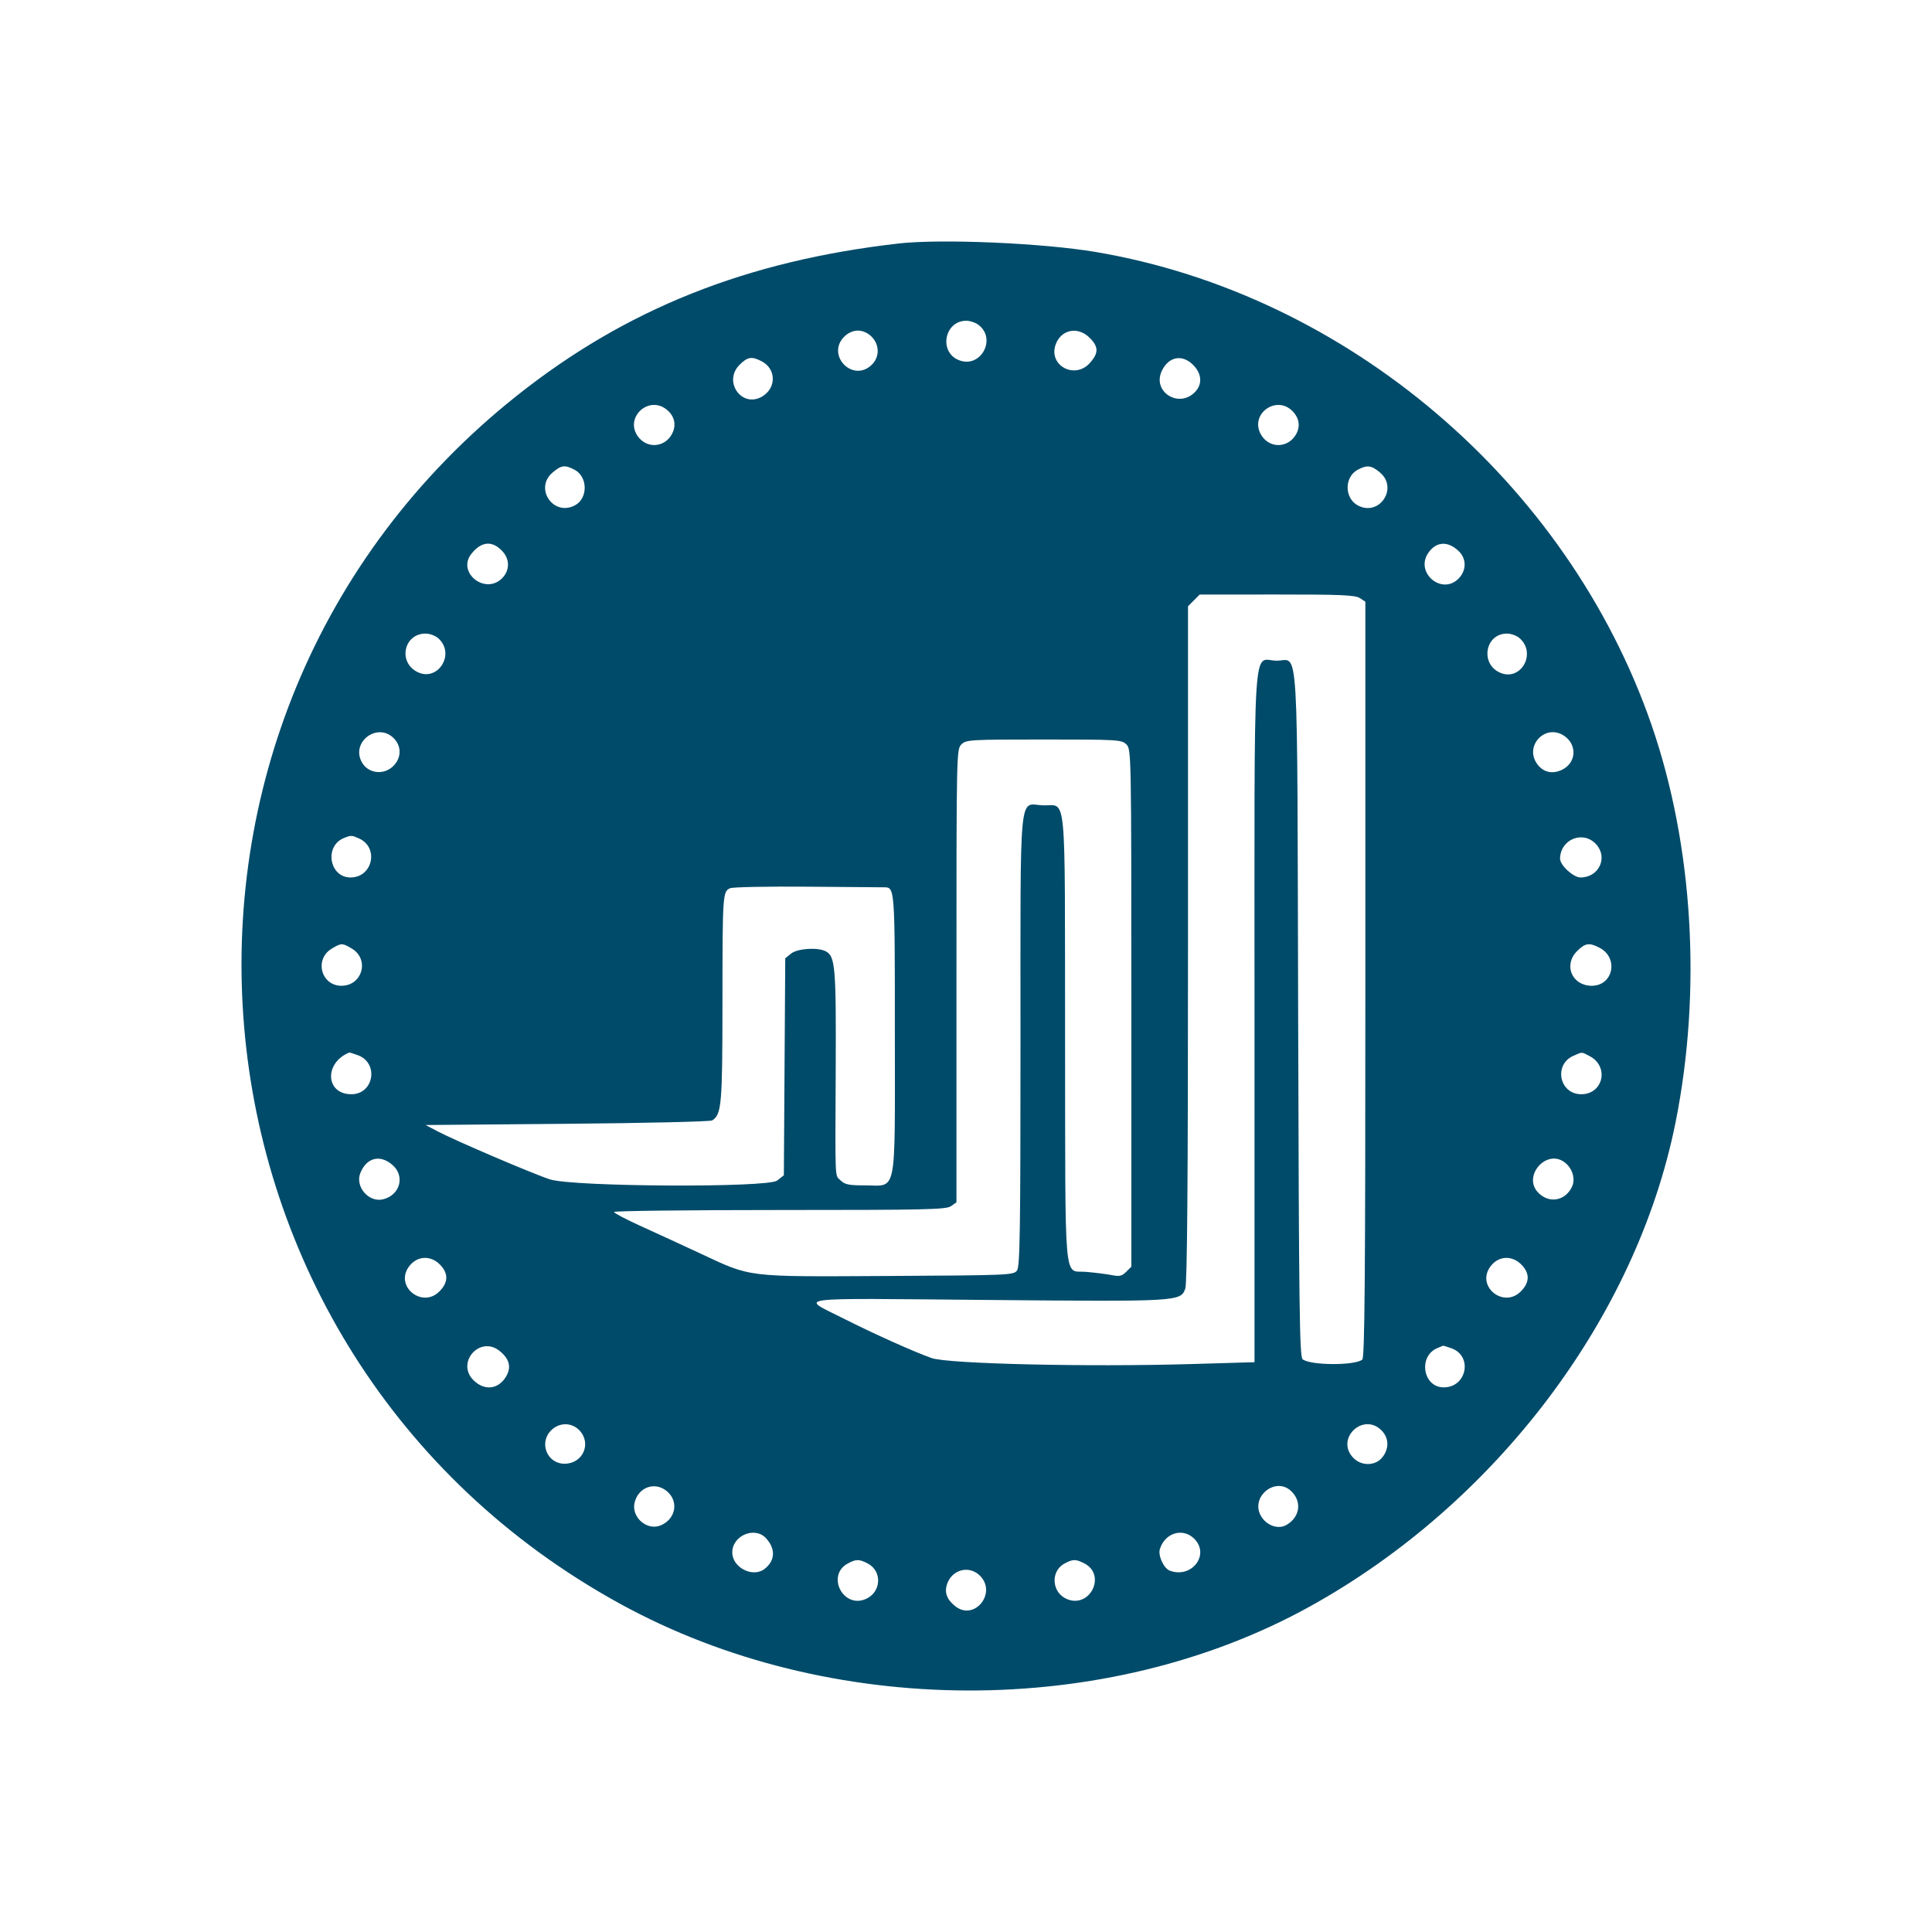
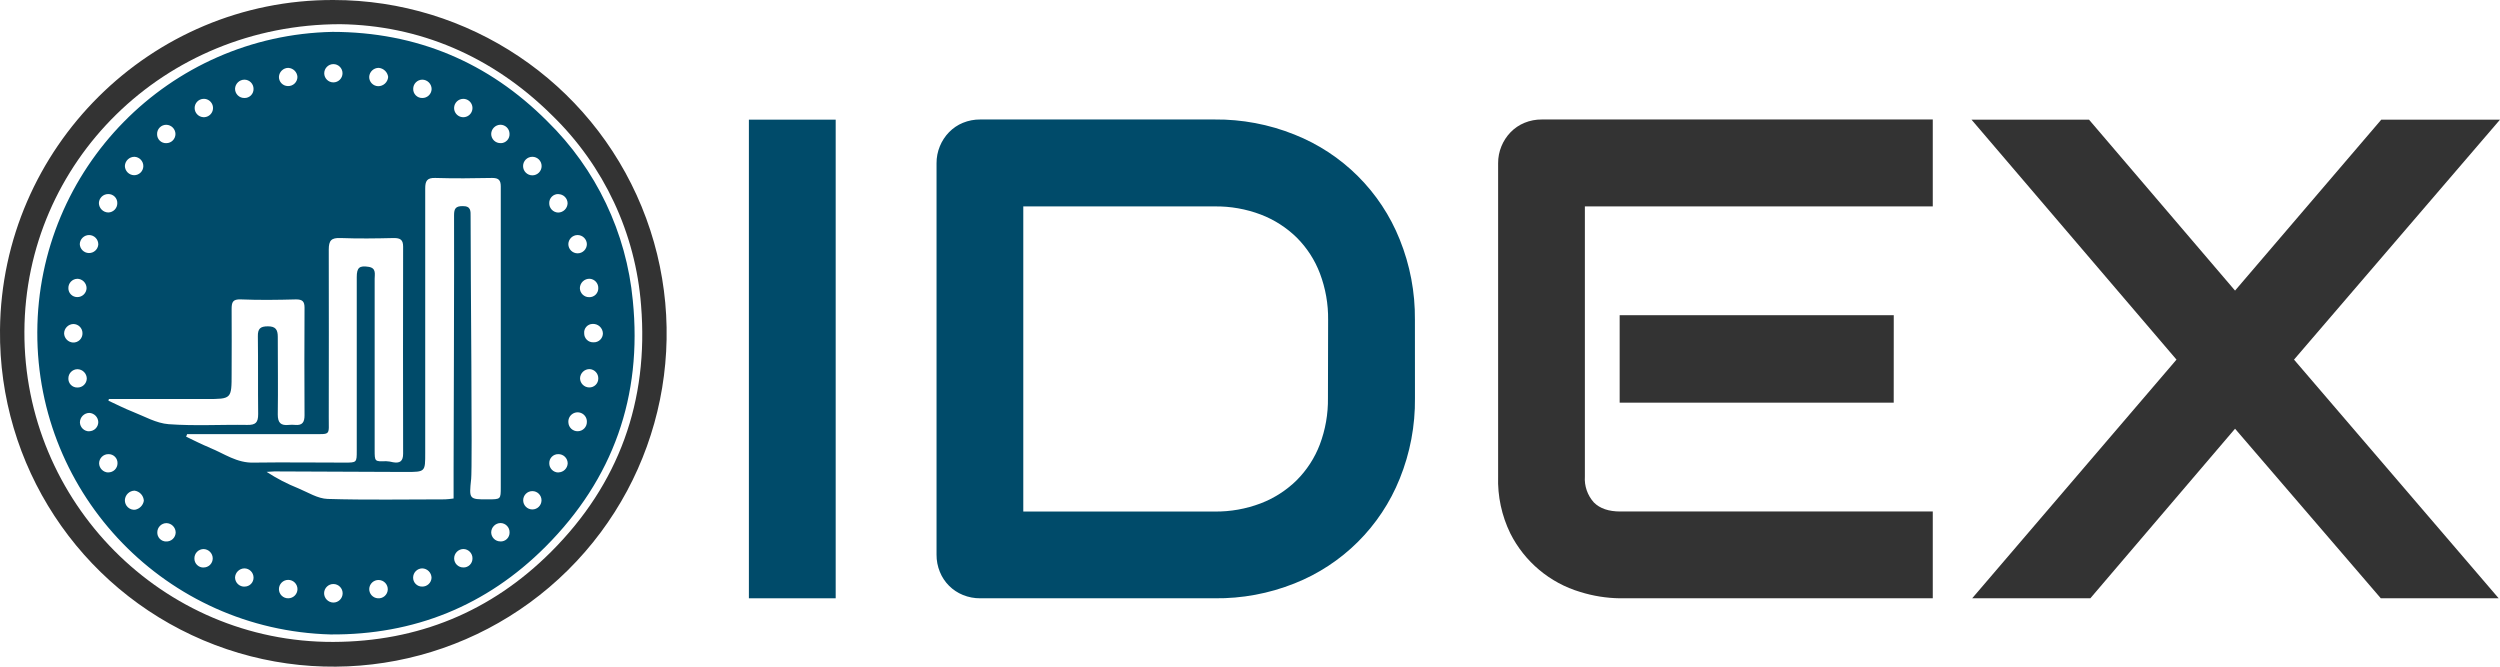
- <svg xmlns="http://www.w3.org/2000/svg" width="120" height="120" viewBox="0 0 120 120" fill="none">
-   <path fill-rule="evenodd" clip-rule="evenodd" d="M55.811 15.124C46.371 16.2 38.884 19.186 32.103 24.577C6.77 44.719 10.133 84.041 38.522 99.618C51.491 106.735 68.683 106.799 81.365 99.778C92.92 93.382 101.648 81.823 104.073 69.707C105.711 61.52 105.162 52.481 102.575 45.014C97.346 29.929 83.657 18.286 68.051 15.65C64.767 15.095 58.447 14.824 55.811 15.124ZM60.734 20.149C61.954 21.004 60.915 22.932 59.541 22.362C58.291 21.845 58.668 19.922 60.019 19.922C60.233 19.922 60.555 20.024 60.734 20.149ZM54.135 20.91C54.644 21.419 54.642 22.193 54.129 22.675C52.953 23.78 51.297 22.051 52.438 20.91C52.675 20.673 52.988 20.534 53.286 20.534C53.585 20.534 53.898 20.673 54.135 20.91ZM67.681 20.981C68.242 21.543 68.245 21.928 67.693 22.546C66.762 23.588 65.112 22.708 65.564 21.412C65.894 20.464 66.948 20.249 67.681 20.981ZM47.306 22.439C48.23 22.917 48.232 24.128 47.309 24.645C46.057 25.346 44.905 23.69 45.931 22.664C46.434 22.161 46.687 22.119 47.306 22.439ZM74.107 22.664C74.64 23.198 74.694 23.845 74.244 24.328C73.244 25.402 71.54 24.34 72.164 23.033C72.588 22.144 73.427 21.985 74.107 22.664ZM41.391 25.428C41.897 25.825 42.029 26.391 41.745 26.94C41.296 27.809 40.168 27.888 39.608 27.089C38.797 25.93 40.277 24.551 41.391 25.428ZM80.271 25.527C80.732 25.988 80.791 26.572 80.429 27.089C79.869 27.888 78.742 27.809 78.292 26.94C77.648 25.694 79.275 24.532 80.271 25.527ZM35.682 29.174C36.514 29.604 36.532 30.947 35.714 31.385C34.371 32.104 33.161 30.326 34.326 29.346C34.868 28.889 35.08 28.863 35.682 29.174ZM85.711 29.346C86.868 30.318 85.669 32.105 84.338 31.393C83.499 30.944 83.49 29.634 84.324 29.181C84.905 28.866 85.18 28.898 85.711 29.346ZM31.216 34.249C31.675 34.754 31.662 35.44 31.184 35.918C30.134 36.968 28.365 35.56 29.277 34.4C29.895 33.614 30.59 33.56 31.216 34.249ZM90.606 34.234C91.088 34.7 91.093 35.406 90.618 35.912C89.579 37.017 87.851 35.572 88.723 34.327C89.215 33.625 89.939 33.59 90.606 34.234ZM84.461 37.147L84.805 37.371V60.835C84.805 79.424 84.765 84.33 84.614 84.449C84.134 84.827 81.412 84.812 80.909 84.429C80.717 84.283 80.679 81.357 80.63 62.992C80.566 39.02 80.689 41.036 79.3 41.036C77.776 41.036 77.92 38.726 77.92 63.162V84.608L73.98 84.724C67.558 84.912 58.889 84.713 57.865 84.352C56.779 83.97 54.277 82.847 52.407 81.902C49.677 80.523 48.844 80.632 61.262 80.742C73.282 80.849 73.337 80.845 73.622 80.027C73.739 79.689 73.789 73.361 73.789 58.602V37.657L74.153 37.292L74.517 36.928L79.317 36.926C83.279 36.923 84.177 36.962 84.461 37.147ZM27.245 39.664C28.3 40.646 27.175 42.385 25.908 41.73C24.705 41.107 25.093 39.353 26.434 39.353C26.703 39.353 27.058 39.489 27.245 39.664ZM94.414 39.664C95.434 40.614 94.461 42.315 93.197 41.792C91.914 41.26 92.231 39.353 93.603 39.353C93.871 39.353 94.227 39.489 94.414 39.664ZM24.452 45.849C24.93 46.326 24.942 47.012 24.484 47.522C23.89 48.182 22.851 48.072 22.456 47.309C21.809 46.058 23.457 44.853 24.452 45.849ZM97.174 45.719C97.978 46.282 97.899 47.386 97.024 47.81C96.438 48.094 95.891 47.982 95.512 47.5C94.616 46.362 95.99 44.889 97.174 45.719ZM69.964 46.238C70.266 46.541 70.27 46.749 70.27 62.61V78.675L69.95 78.995C69.687 79.258 69.528 79.295 69.07 79.202C68.762 79.14 68.031 79.047 67.446 78.997C66.049 78.876 66.172 80.269 66.154 64.355C66.136 48.65 66.275 50.083 64.769 50.02C63.26 49.958 63.385 48.636 63.385 64.663C63.385 76.47 63.351 78.662 63.168 78.914C62.958 79.2 62.669 79.212 55.193 79.253C46.241 79.302 46.722 79.359 43.494 77.854C42.358 77.325 40.689 76.556 39.784 76.146C38.879 75.736 38.139 75.346 38.139 75.278C38.139 75.211 42.771 75.156 48.433 75.156C57.502 75.156 58.767 75.128 59.066 74.918L59.407 74.68V60.612C59.407 46.749 59.411 46.54 59.713 46.238C60.006 45.946 60.223 45.932 64.838 45.932C69.454 45.932 69.671 45.946 69.964 46.238ZM22.308 52.082C23.554 52.65 23.144 54.501 21.772 54.501C20.452 54.501 20.126 52.55 21.363 52.051C21.808 51.872 21.848 51.873 22.308 52.082ZM99.149 52.45C99.888 53.277 99.303 54.501 98.168 54.501C97.719 54.501 96.89 53.734 96.898 53.327C96.921 52.112 98.35 51.555 99.149 52.45ZM54.92 55.112C55.581 55.115 55.581 55.128 55.581 64.207C55.581 74.437 55.741 73.626 53.734 73.626C52.725 73.626 52.47 73.575 52.215 73.32C51.846 72.951 51.875 73.604 51.908 66.323C51.936 60.075 51.879 59.402 51.295 59.09C50.8 58.825 49.533 58.907 49.134 59.23L48.773 59.523L48.73 66.261L48.687 72.999L48.271 73.326C47.693 73.781 35.615 73.719 34.161 73.254C33.16 72.934 28.288 70.853 27.2 70.28L26.434 69.877L35.232 69.801C40.071 69.759 44.123 69.665 44.237 69.591C44.821 69.214 44.871 68.629 44.873 62.194C44.876 55.56 44.888 55.373 45.347 55.169C45.51 55.096 47.69 55.053 50.191 55.074C52.693 55.094 54.821 55.111 54.92 55.112ZM21.868 58.927C22.961 59.593 22.506 61.215 21.223 61.228C19.951 61.241 19.503 59.594 20.596 58.928C21.195 58.563 21.27 58.563 21.868 58.927ZM99.343 58.863C100.564 59.494 100.199 61.241 98.85 61.228C97.634 61.216 97.097 59.933 97.951 59.079C98.458 58.572 98.707 58.534 99.343 58.863ZM22.209 65.534C23.546 66 23.234 67.965 21.824 67.965C20.209 67.965 20.121 66 21.707 65.37C21.715 65.367 21.941 65.44 22.209 65.534ZM98.731 65.595C99.965 66.233 99.587 67.965 98.213 67.965C96.854 67.965 96.481 66.122 97.73 65.577C98.308 65.326 98.208 65.324 98.731 65.595ZM24.357 72.339C25.173 73.026 24.864 74.223 23.802 74.489C22.905 74.714 22.033 73.7 22.387 72.844C22.777 71.903 23.591 71.695 24.357 72.339ZM97.143 72.166C97.662 72.53 97.877 73.215 97.633 73.724C97.207 74.611 96.186 74.77 95.519 74.054C94.583 73.049 96.019 71.379 97.143 72.166ZM27.391 78.613C27.861 79.139 27.827 79.678 27.288 80.217C26.229 81.276 24.525 79.919 25.38 78.698C25.887 77.975 26.786 77.936 27.391 78.613ZM94.559 78.613C95.029 79.139 94.995 79.678 94.456 80.217C93.397 81.276 91.693 79.919 92.548 78.698C93.055 77.975 93.955 77.936 94.559 78.613ZM31.015 83.897C31.61 84.365 31.764 84.865 31.481 85.411C31.027 86.29 30.11 86.428 29.406 85.725C28.313 84.632 29.8 82.942 31.015 83.897ZM90.142 83.741C91.49 84.211 91.112 86.172 89.674 86.172C88.367 86.172 88.067 84.219 89.297 83.723C89.477 83.65 89.632 83.586 89.64 83.581C89.648 83.576 89.874 83.648 90.142 83.741ZM35.996 88.849C36.761 89.663 36.196 90.915 35.064 90.915C33.979 90.915 33.457 89.616 34.231 88.843C34.74 88.334 35.514 88.336 35.996 88.849ZM85.807 88.843C86.271 89.308 86.294 89.967 85.865 90.512C85.43 91.065 84.549 91.075 84.041 90.534C82.936 89.358 84.665 87.702 85.807 88.843ZM41.391 92.596C42.18 93.217 41.991 94.349 41.032 94.746C40.181 95.099 39.191 94.224 39.418 93.319C39.654 92.377 40.65 92.013 41.391 92.596ZM80.184 92.603C80.887 93.257 80.749 94.242 79.888 94.726C79.365 95.019 78.612 94.728 78.292 94.108C77.687 92.939 79.229 91.712 80.184 92.603ZM47.581 95.544C48.187 96.206 48.15 96.941 47.486 97.451C46.752 98.015 45.483 97.363 45.483 96.423C45.483 95.372 46.886 94.784 47.581 95.544ZM74.178 95.575C75.172 96.569 74.007 98.074 72.648 97.552C72.284 97.413 71.92 96.618 72.039 96.225C72.348 95.206 73.469 94.866 74.178 95.575ZM53.888 97.106C54.821 97.589 54.74 98.919 53.751 99.328C52.347 99.91 51.319 97.839 52.652 97.115C53.17 96.833 53.357 96.832 53.888 97.106ZM67.354 97.107C68.732 97.82 67.709 99.918 66.273 99.323C65.323 98.929 65.228 97.597 66.117 97.115C66.635 96.833 66.821 96.832 67.354 97.107ZM60.867 97.87C61.941 98.944 60.525 100.702 59.338 99.769C58.806 99.35 58.645 98.907 58.831 98.373C59.145 97.473 60.208 97.211 60.867 97.87Z" fill="#004B6A" />
+ <svg xmlns="http://www.w3.org/2000/svg" id="Layer_1" data-name="Layer 1" viewBox="0 0 585 155.96">
+   <defs>
+     <style>.cls-1{fill:#333;}.cls-2{fill:#004b6a;}</style>
+   </defs>
+   <g id="_Group_" data-name="&lt;Group&gt;">
+     <g id="_Group_2" data-name="&lt;Group&gt;">
+       <g id="_Group_3" data-name="&lt;Group&gt;">
+         <path id="_Compound_Path_" data-name="&lt;Compound Path&gt;" class="cls-1" d="M78,0A78,78,0,1,1,0,77.17C.42,34.64,35.18-.11,78,0Zm1.66,5.66C38.24,5.67,5.88,38,5.71,77.55,5.53,117.49,38,150.35,78,150.21c19.81-.07,36.92-7.08,50.92-21.05,15.93-15.89,22.91-35.38,21.09-57.7A69.29,69.29,0,0,0,129.2,27C115.09,13,97.93,5.92,79.64,5.66Z" />
+         <path id="_Compound_Path_2" data-name="&lt;Compound Path&gt;" class="cls-2" d="M148.08,70.34a67.57,67.57,0,0,0-20-41.95C114.27,14.53,97.44,7.49,77.82,7.46a70.52,70.52,0,0,0-.47,141c19.54.14,36.49-6.7,50.29-20.52C143.49,112.08,150.33,92.71,148.08,70.34ZM108.45,23.13a2.15,2.15,0,1,1-2.19,2.09A2.16,2.16,0,0,1,108.45,23.13ZM98.8,18.64A2.21,2.21,0,0,1,101,20.85a2.15,2.15,0,0,1-2.2,2.08,2.08,2.08,0,0,1-2.11-2.15A2.15,2.15,0,0,1,98.8,18.64ZM88.64,15.88A2.45,2.45,0,0,1,90.83,18a2.33,2.33,0,0,1-2.36,2.17A2.15,2.15,0,0,1,86.39,18,2.22,2.22,0,0,1,88.64,15.88ZM78,15a2.14,2.14,0,1,1-2.13,2.16A2.16,2.16,0,0,1,78,15Zm-10.51.89A2.24,2.24,0,0,1,69.6,18a2.15,2.15,0,0,1-2.23,2.14A2.12,2.12,0,0,1,65.27,18,2.21,2.21,0,0,1,67.45,15.88ZM57.21,18.64a2.15,2.15,0,0,1,2.12,2.16,2.08,2.08,0,0,1-2.12,2.13A2.15,2.15,0,0,1,55,20.75,2.22,2.22,0,0,1,57.21,18.64Zm-9.66,4.49a2.15,2.15,0,1,1,0,4.29,2.15,2.15,0,0,1,0-4.29ZM38.92,29.2a2.19,2.19,0,0,1,2.14,2.16,2.15,2.15,0,0,1-2.14,2.14,2.07,2.07,0,0,1-2.16-2.09A2.13,2.13,0,0,1,38.92,29.2Zm-7.46,7.49a2.17,2.17,0,0,1,2.08,2.21A2.15,2.15,0,0,1,31.37,41a2.21,2.21,0,0,1-2.15-2.16A2.24,2.24,0,0,1,31.45,36.69Zm-6.13,8.72a2.08,2.08,0,0,1,2.12,2.13,2.16,2.16,0,0,1-2.11,2.18,2.24,2.24,0,0,1-2.2-2.21A2.17,2.17,0,0,1,25.32,45.41ZM20.85,55A2.17,2.17,0,0,1,23,57.24a2.17,2.17,0,0,1-4.33-.13A2.19,2.19,0,0,1,20.85,55Zm-2.8,10.23a2.22,2.22,0,0,1,2.21,2.19,2.16,2.16,0,0,1-2.18,2.1A2.07,2.07,0,0,1,16,67.41,2.14,2.14,0,0,1,18.06,65.24ZM15,78a2.23,2.23,0,0,1,2.14-2.18,2.14,2.14,0,0,1,2.16,2.12,2.12,2.12,0,0,1-2.24,2.21A2.21,2.21,0,0,1,15,78Zm1,10.55a2.15,2.15,0,0,1,2.12-2.16,2.23,2.23,0,0,1,2.19,2.21,2.15,2.15,0,0,1-2.2,2.08A2.06,2.06,0,0,1,16,88.53Zm4.9,12.38a2.16,2.16,0,0,1-2.2-2.09,2.24,2.24,0,0,1,2.19-2.22A2.22,2.22,0,0,1,23,98.77,2.15,2.15,0,0,1,20.86,100.91Zm4.47,9.63a2.2,2.2,0,0,1-2.18-2.12,2.16,2.16,0,0,1,2.2-2.17,2.07,2.07,0,0,1,2.11,2.14A2.13,2.13,0,0,1,25.32,110.54Zm0-16.8.11-.39h22.8c5.92,0,5.92,0,5.92-6,0-5,.05-10,0-15,0-1.63.22-2.39,2.17-2.31,4.29.18,8.6.12,12.89,0,1.5,0,2,.46,2,1.93q-.07,12.59,0,25.19c0,1.6-.5,2.41-2.19,2.25a7.08,7.08,0,0,0-1.48,0C65.66,99.64,65,98.89,65,97c.09-6.07,0-12.13,0-18.2,0-1.67-.52-2.44-2.31-2.44s-2.38.56-2.35,2.34c.08,6.07,0,12.14.07,18.2,0,2-.61,2.56-2.54,2.53-6.14-.1-12.3.28-18.4-.17-2.88-.21-5.67-1.83-8.46-2.93C29.12,95.59,27.24,94.62,25.33,93.74Zm6.31,25.52A2.21,2.21,0,0,1,29.22,117a2.33,2.33,0,0,1,2.26-2.19,2.52,2.52,0,0,1,2.18,2.37A2.55,2.55,0,0,1,31.64,119.27Zm7.2,7.43a2.07,2.07,0,0,1-2.07-2.17,2.16,2.16,0,0,1,2.16-2.13,2.22,2.22,0,0,1,2.14,2.17A2.14,2.14,0,0,1,38.83,126.7Zm8.78,6.09a2.09,2.09,0,0,1-2.17-2.09,2.16,2.16,0,0,1,2.15-2.23,2.2,2.2,0,0,1,2.14,2.16A2.13,2.13,0,0,1,47.61,132.79Zm9.62,4.47A2.16,2.16,0,0,1,55,135.11,2.24,2.24,0,0,1,57.18,133a2.16,2.16,0,0,1,2.15,2.14A2.08,2.08,0,0,1,57.23,137.26Zm-8.14-32.49c-1.9-.76-3.72-1.72-5.58-2.59l.23-.61q14.59,0,29.19,0c4.52,0,3.94.4,3.95-4,0-13.05.05-26.11,0-39.16,0-2.15.59-2.8,2.74-2.72,4.16.16,8.32.1,12.49,0,1.5,0,2.17.39,2.17,2q-.05,24.24,0,48.47c0,1.74-.74,2.28-2.34,2a7.93,7.93,0,0,0-1.66-.25c-2.65.09-2.66.11-2.66-2.67q0-20,0-40c0-1.1.42-2.52-1.41-2.81-2.14-.34-2.78.16-2.78,2.4q0,20.32,0,40.64c0,2.76,0,2.77-2.84,2.77-7.06,0-14.11-.1-21.17,0C55.43,108.41,52.45,106.12,49.09,104.78ZM67.49,140a2.14,2.14,0,0,1-2.22-2.14,2.17,2.17,0,0,1,4.34,0A2.16,2.16,0,0,1,67.49,140ZM78,141a2.2,2.2,0,0,1-2.16-2.23A2.17,2.17,0,1,1,78,141Zm10.4-1a2.15,2.15,0,0,1-2-2.19,2.17,2.17,0,1,1,4.34.16A2.14,2.14,0,0,1,88.4,140Zm10.39-2.74a2.08,2.08,0,0,1-2.12-2.14A2.17,2.17,0,0,1,98.79,133a2.24,2.24,0,0,1,2.19,2.21A2.15,2.15,0,0,1,98.79,137.26Zm9.65-4.48a2.12,2.12,0,0,1-2.17-2.1,2.2,2.2,0,0,1,2.18-2.21,2.16,2.16,0,0,1,2.11,2.18A2.09,2.09,0,0,1,108.43,132.79Zm1.81-20.63c.32-3.18-.14-47.87-.13-61.42,0-1.31.14-2.53-1.87-2.5-1.62,0-2,.59-2,2.12.06,7.05-.11,59.68-.11,59.68s0,4.33,0,6.62c-.75.08-1.36.19-2,.2-9.16,0-18.33.18-27.48-.1-2.3-.07-4.59-1.53-6.83-2.47a42.56,42.56,0,0,1-7.44-3.86c.6,0,1.2-.11,1.8-.11l30.68.13c4.7,0,4.63,0,4.63-4.52,0-20.6,0-41.2,0-61.81,0-1.73.39-2.53,2.35-2.47,4.44.14,8.89.09,13.33,0,1.49,0,2,.51,2,2q0,23.18,0,46.35,0,12,0,24c0,2.85,0,2.85-2.94,2.86C109.7,116.89,109.77,116.77,110.24,112.16Zm6.85,14.54a2.14,2.14,0,0,1-2.16-2.11,2.22,2.22,0,0,1,2.21-2.19,2.15,2.15,0,0,1,2.09,2.19A2.06,2.06,0,0,1,117.09,126.7Zm.07-93.2a2.15,2.15,0,0,1-2.23-2.14,2.2,2.2,0,0,1,2.14-2.16,2.14,2.14,0,0,1,2.15,2.12A2.07,2.07,0,0,1,117.16,33.5Zm7.4,85.72a2.14,2.14,0,0,1,0-4.29,2.14,2.14,0,1,1,0,4.29Zm0-78.18a2.17,2.17,0,0,1,0-4.34,2.17,2.17,0,1,1,0,4.34ZM140,67.43a2.07,2.07,0,0,1-2.14,2.11,2.15,2.15,0,0,1-2.17-2.12A2.23,2.23,0,0,1,138,65.23,2.15,2.15,0,0,1,140,67.43Zm-9.34-22a2.17,2.17,0,0,1,2.16,2.13,2.24,2.24,0,0,1-2.22,2.18,2.16,2.16,0,0,1-2.08-2.2A2.08,2.08,0,0,1,130.7,45.41Zm0,65.13a2.13,2.13,0,0,1-2.13-2.14,2.07,2.07,0,0,1,2.1-2.15,2.16,2.16,0,0,1,2.21,2.16A2.2,2.2,0,0,1,130.68,110.54ZM135.14,55a2.19,2.19,0,0,1,2.19,2.11,2.17,2.17,0,0,1-4.34,0A2.18,2.18,0,0,1,135.14,55Zm.07,45.91A2.15,2.15,0,0,1,133,98.84a2.17,2.17,0,1,1,4.33-.09A2.16,2.16,0,0,1,135.21,100.91Zm2.65-10.25a2.17,2.17,0,0,1-2.13-2.15A2.22,2.22,0,0,1,138,86.37,2.15,2.15,0,0,1,140,88.59,2.07,2.07,0,0,1,137.86,90.66Zm1-10.56A2.07,2.07,0,0,1,136.7,78a2,2,0,0,1,1.93-2.2A2.29,2.29,0,0,1,141.08,78,2.1,2.1,0,0,1,138.91,80.1Z" />
+       </g>
+     </g>
+     <g id="_Group_4" data-name="&lt;Group&gt;">
+       <path id="_Compound_Path_3" data-name="&lt;Compound Path&gt;" class="cls-2" d="M195.55,140H175.24V28h20.31Z" />
+       <path id="_Compound_Path_4" data-name="&lt;Compound Path&gt;" class="cls-2" d="M331.1,93.14A48.79,48.79,0,0,1,327.54,112a44,44,0,0,1-24.65,24.53A48.84,48.84,0,0,1,284.22,140H229.38a10.44,10.44,0,0,1-4.06-.78,9.78,9.78,0,0,1-5.39-5.39,10.44,10.44,0,0,1-.78-4.06V38.21a10.24,10.24,0,0,1,.78-4,10.36,10.36,0,0,1,2.15-3.28,9.64,9.64,0,0,1,3.24-2.19,10.48,10.48,0,0,1,4.06-.78h54.84a48.84,48.84,0,0,1,18.67,3.52,44,44,0,0,1,24.65,24.57,48.89,48.89,0,0,1,3.55,18.79ZM310.78,74.86A29.74,29.74,0,0,0,308.87,64a23.76,23.76,0,0,0-5.43-8.4,24.55,24.55,0,0,0-8.4-5.39,29.43,29.43,0,0,0-10.82-1.91H239.45V119.7h44.77A29.39,29.39,0,0,0,295,117.79a24.49,24.49,0,0,0,8.4-5.39,23.81,23.81,0,0,0,5.43-8.36,29.64,29.64,0,0,0,1.91-10.9Z" />
+       <path id="_Compound_Path_5" data-name="&lt;Compound Path&gt;" class="cls-1" d="M452.27,140H379a32.55,32.55,0,0,1-9.22-1.48,26.94,26.94,0,0,1-16.37-13.71,28.36,28.36,0,0,1-2.85-13.32V38.21a10.24,10.24,0,0,1,.78-4,10.36,10.36,0,0,1,2.15-3.28,9.63,9.63,0,0,1,3.24-2.19,10.48,10.48,0,0,1,4.06-.78h91.48V48.29H370.86v63.2a8.25,8.25,0,0,0,2.11,6.09q2.11,2.11,6.17,2.11h73.13Zm-9.14-45.78H379V73.76h64.14Z" />
+       <path id="_Compound_Path_6" data-name="&lt;Compound Path&gt;" class="cls-1" d="M523,68l34.22-40H585L536.8,84.15,584.69,140H557.11L523,100.32,489.14,140H461.49L509.3,84.15,461.33,28h27.5Z" />
+     </g>
+   </g>
</svg>
